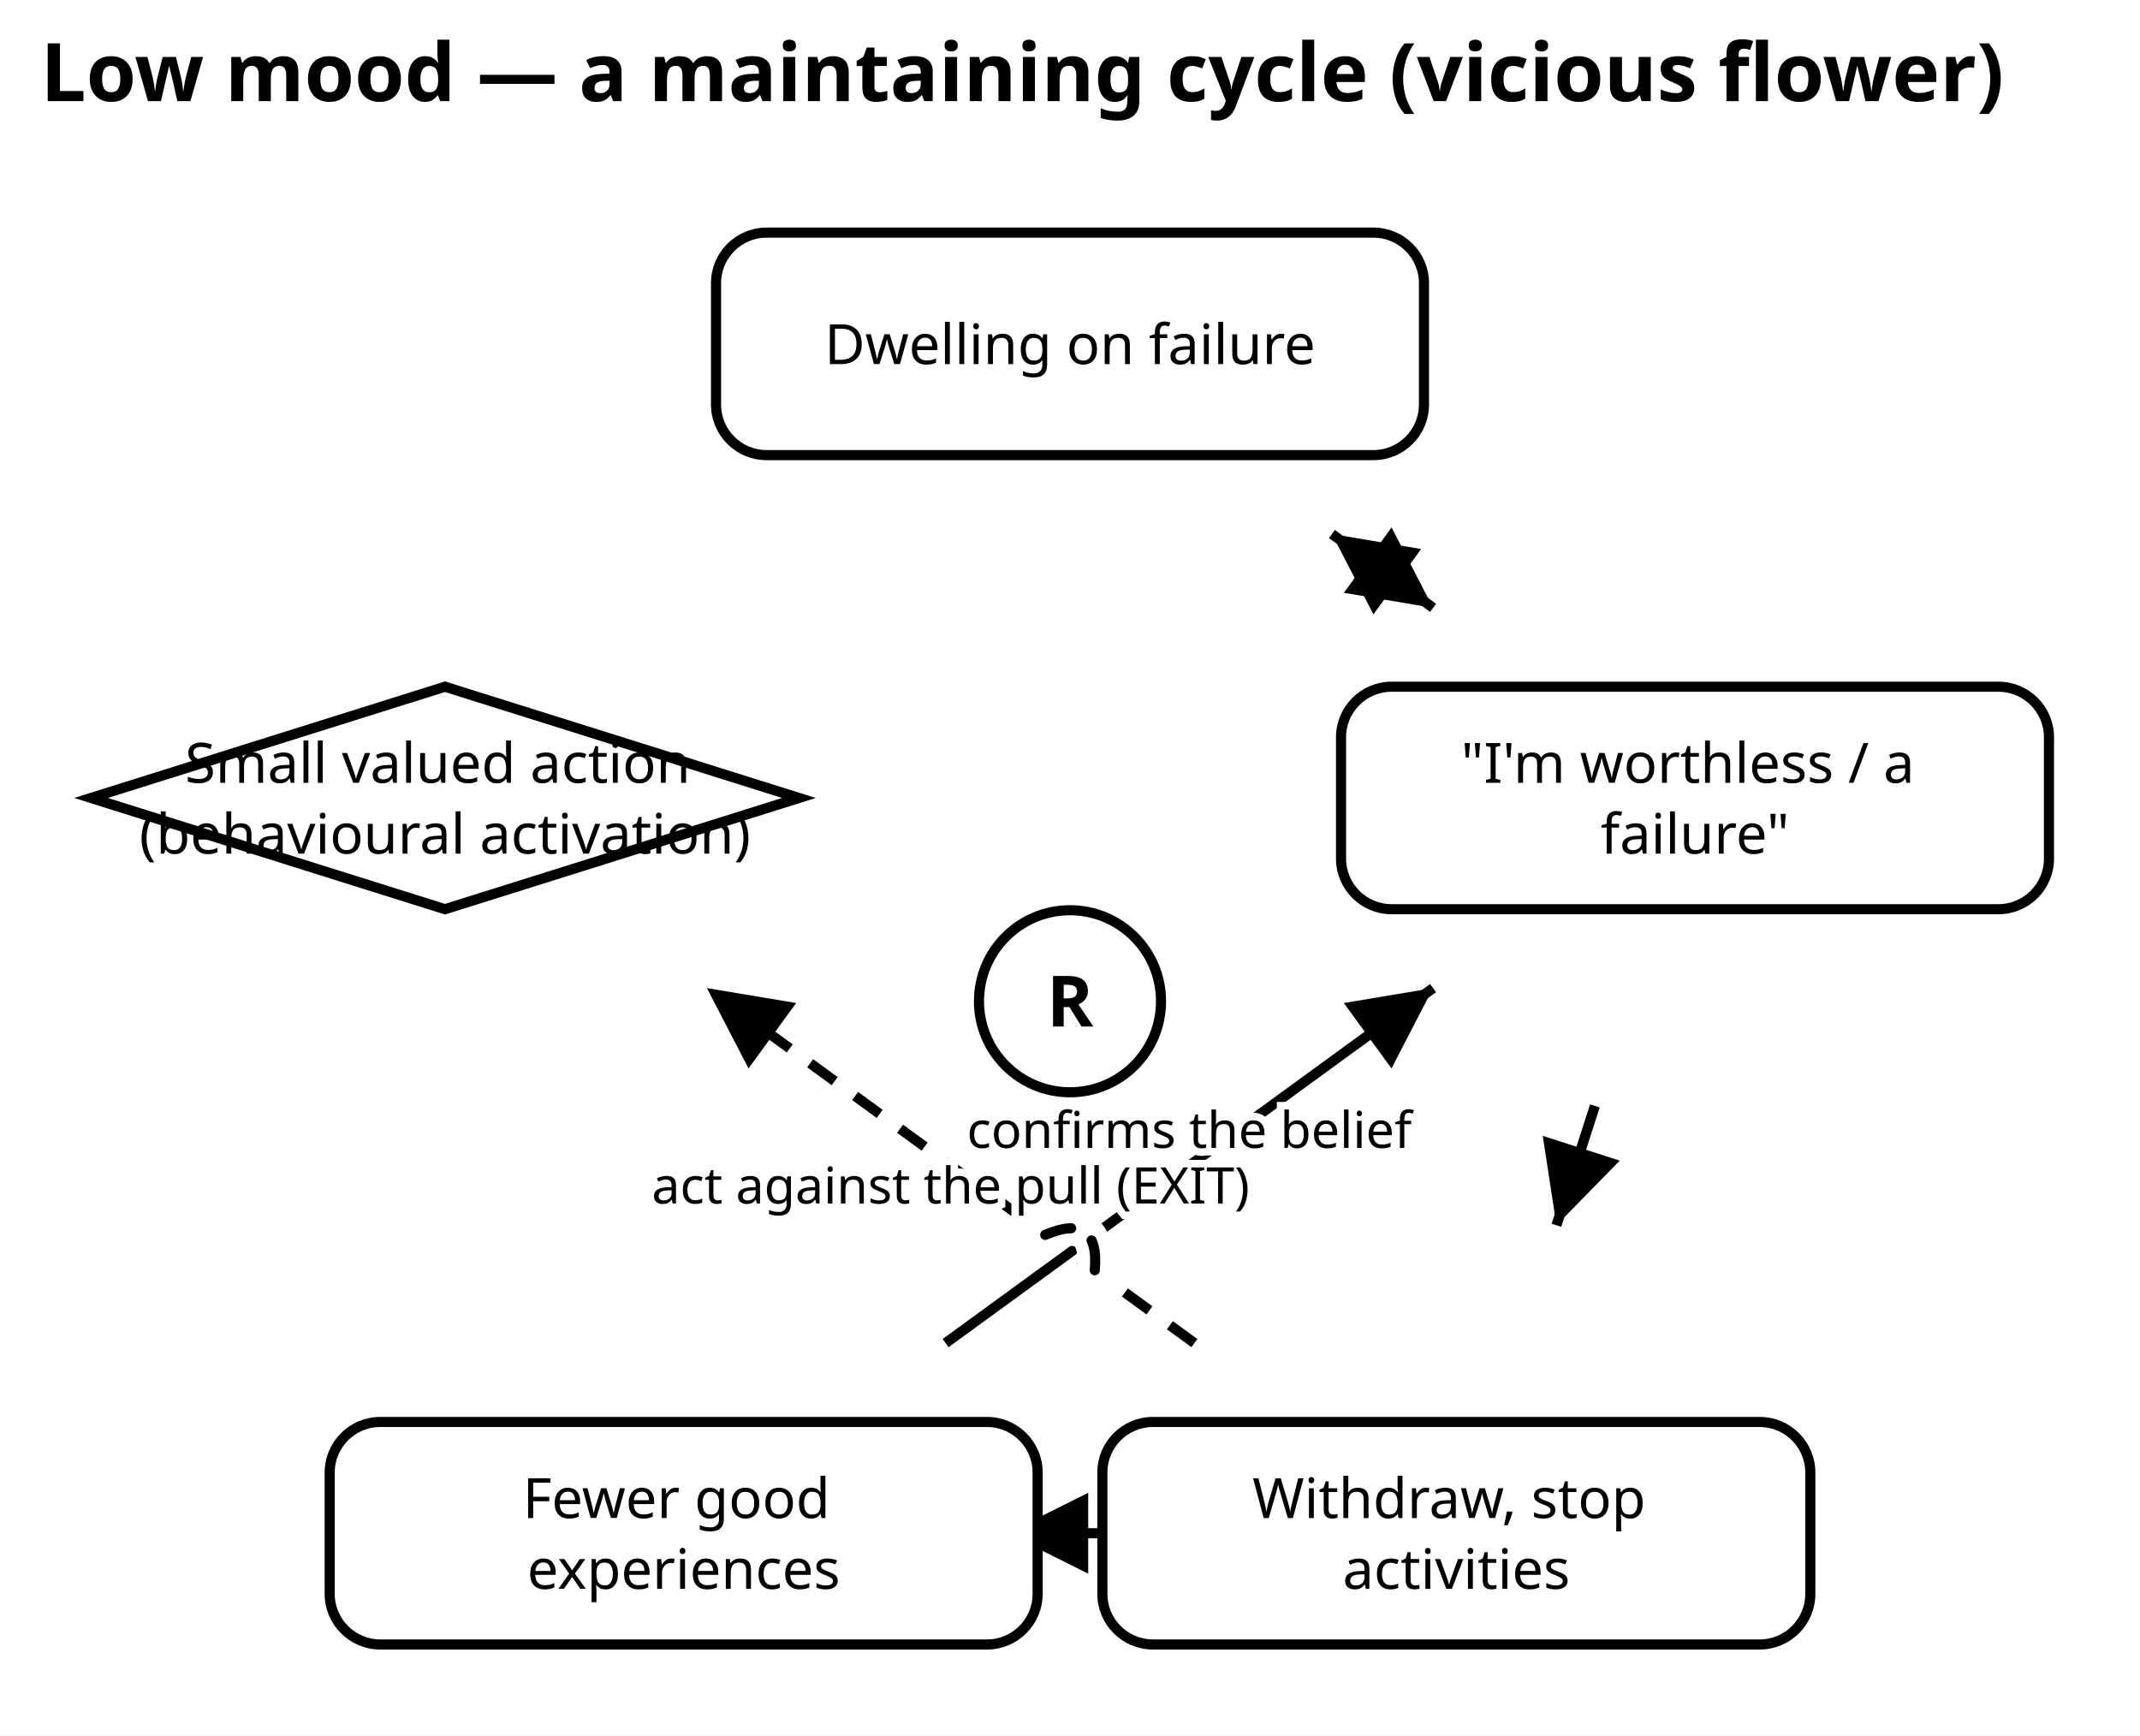
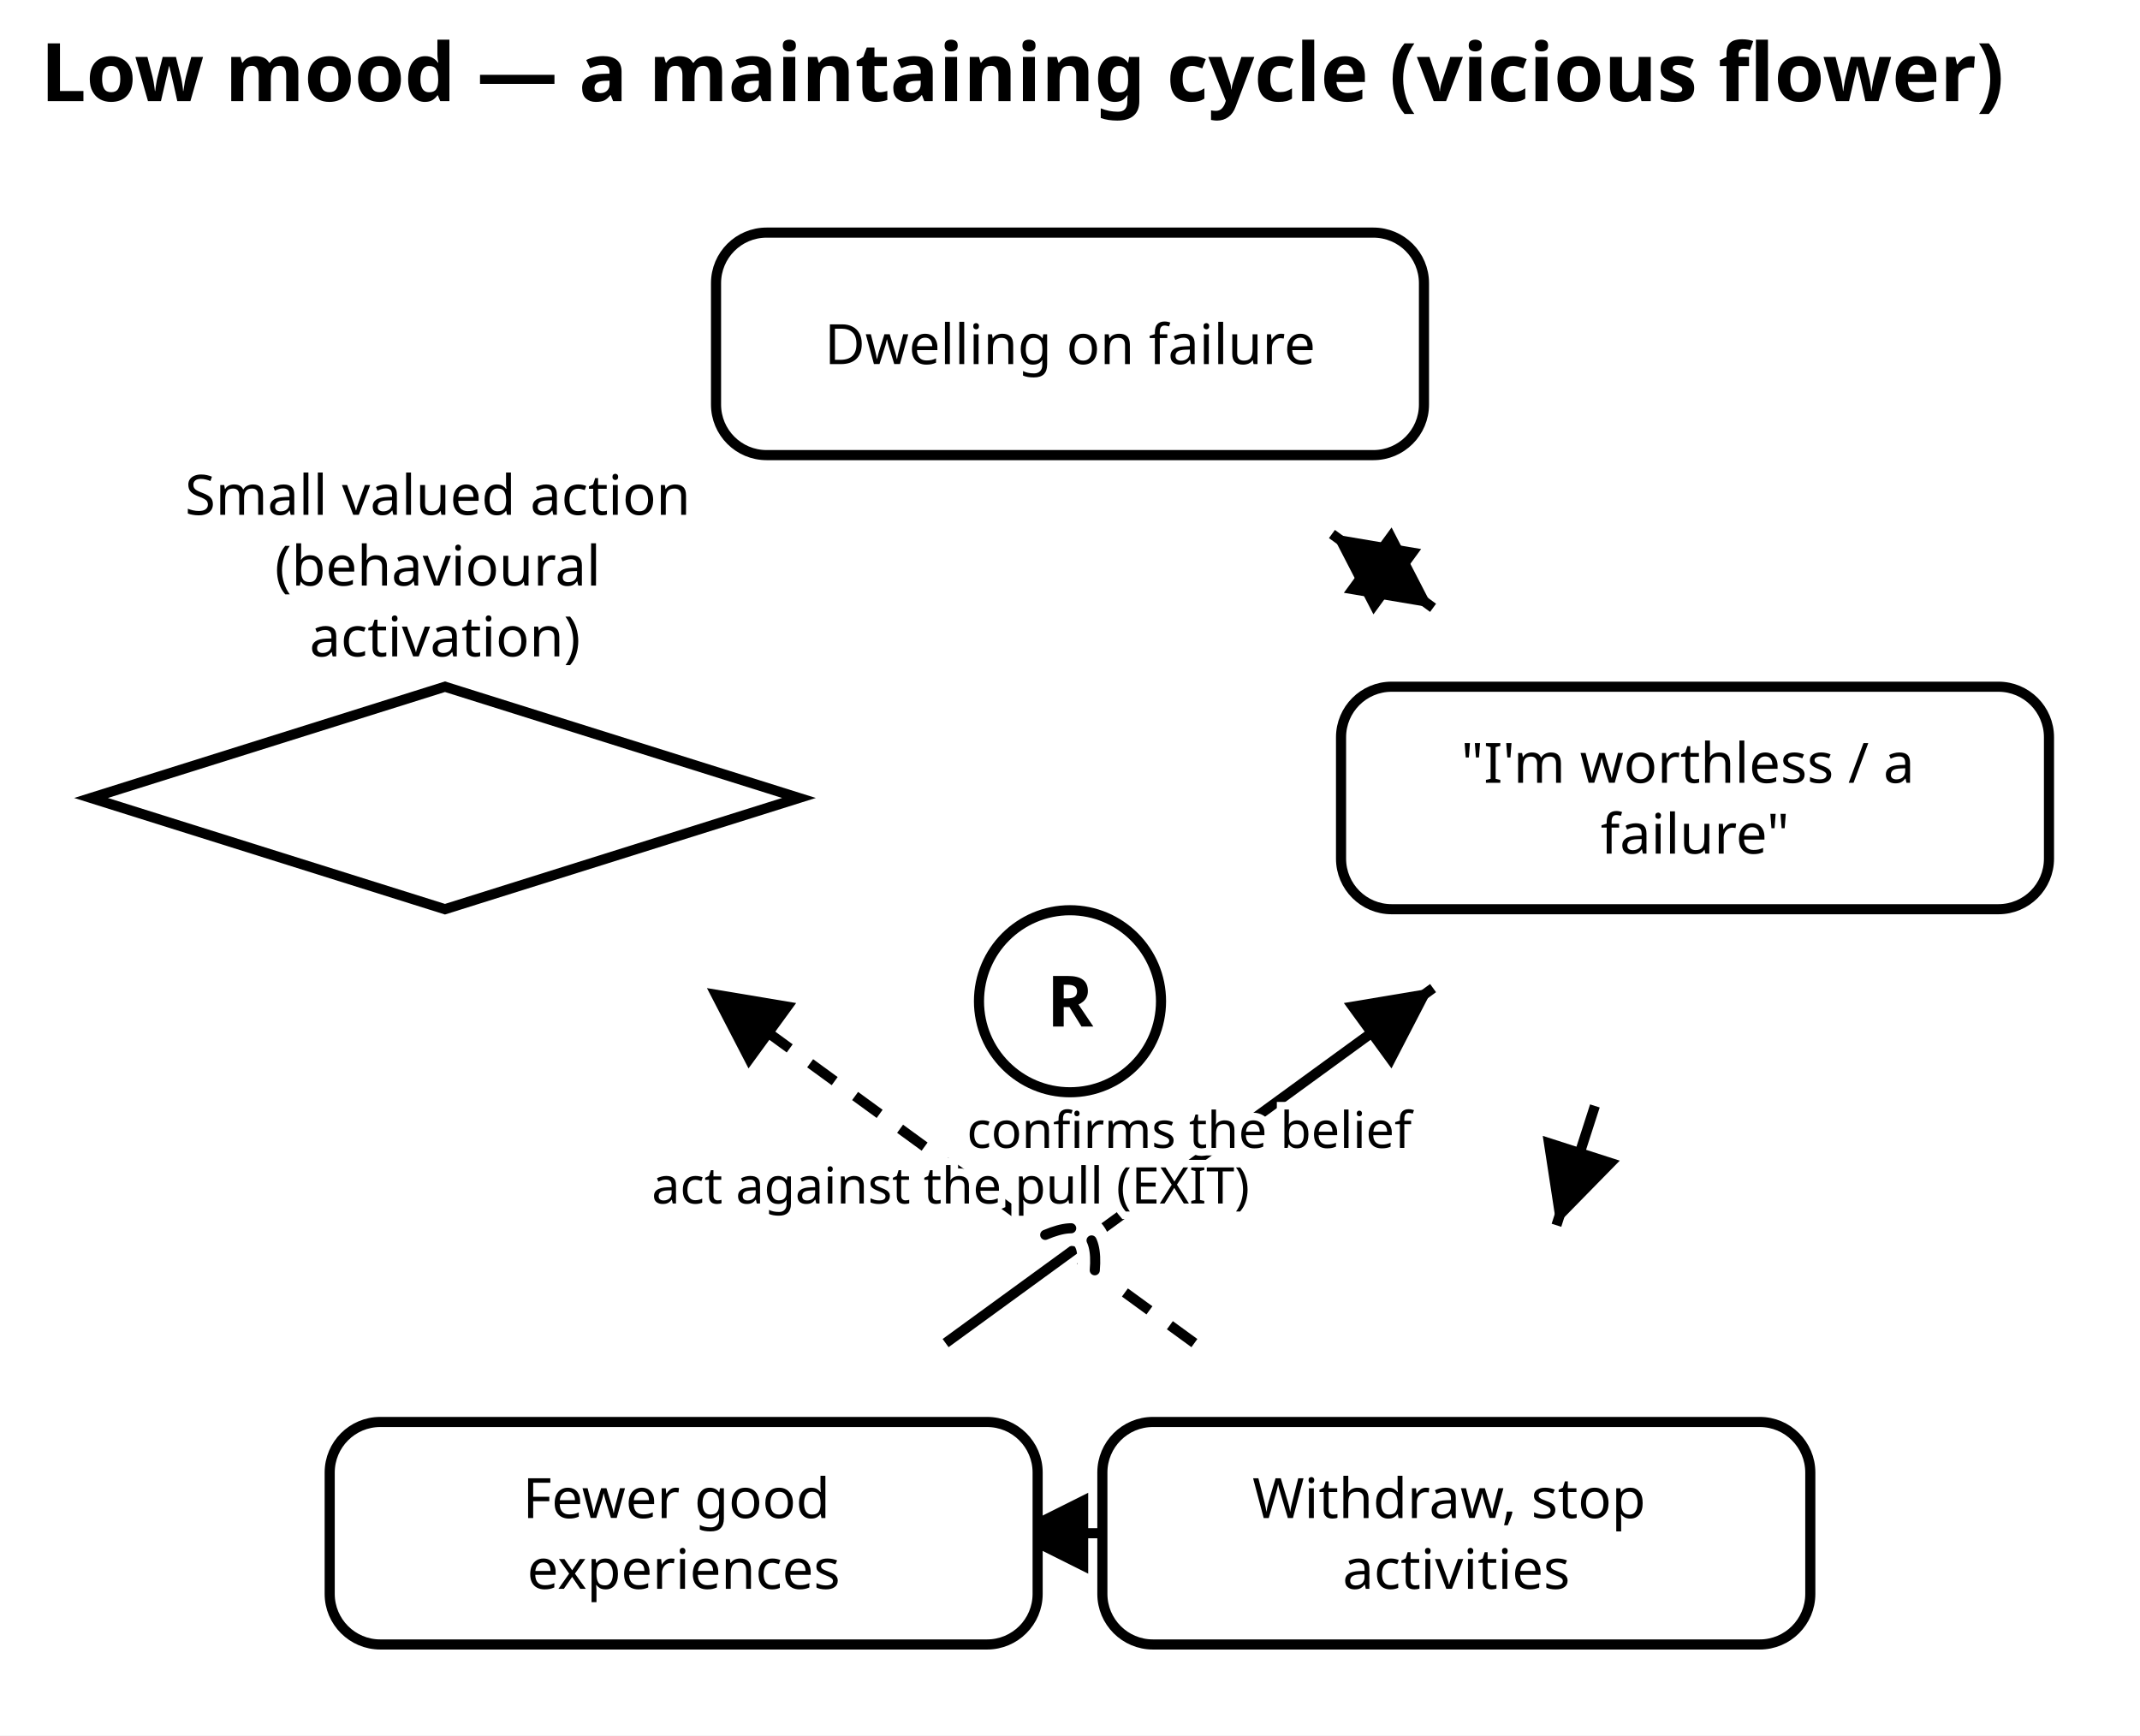
<svg xmlns="http://www.w3.org/2000/svg" viewBox="68.4 52 423.2 343.2" role="img" aria-label="Maintaining loop: Low mood — a maintaining cycle (vicious flower). Links: &quot;I'm worthless / a failure&quot; -&gt; Withdraw, stop activities; Withdraw, stop activities -&gt; Fewer good experiences; Fewer good experiences -&gt; &quot;I'm worthless / a failure&quot; (reinforcing); &quot;I'm worthless / a failure&quot; &lt;-&gt; Dwelling on failure. Ways out: Withdraw, stop activities to Small valued action (behavioural activation).">
  <defs>
    <marker id="arrow" markerWidth="10" markerHeight="10" refX="8" refY="4" orient="auto-start-reverse">
      <path d="M0,0 L8,4 L0,8 z" fill="#000" />
    </marker>
  </defs>
  <rect x="68.4" y="52" width="423.2" height="343.2" fill="#fff" />
  <text x="76.4" y="72" font-family="sans-serif" font-size="16" font-weight="700">Low mood — a maintaining cycle (vicious flower)</text>
  <path data-el="edge:e1" d="M 383.8,270.7 L 376.2,294.3" fill="none" stroke="#000" stroke-width="2" marker-end="url(#arrow)" />
  <path data-el="edge:e2" d="M 292.4,355.2 L 267.6,355.2" fill="none" stroke="#000" stroke-width="2" marker-end="url(#arrow)" />
  <path data-el="edge:e3" d="M 255.4,317.6 L 351.8,247.4" fill="none" stroke="#000" stroke-width="2" marker-end="url(#arrow)" />
  <text data-el="edgelabel:e3" x="303.6" y="279" font-family="sans-serif" font-size="10" text-anchor="middle" stroke="#fff" stroke-width="3" paint-order="stroke">confirms the belief</text>
  <path data-el="edge:e4" d="M 351.8,172.2 L 331.8,157.6" fill="none" stroke="#000" stroke-width="2" marker-start="url(#arrow)" marker-end="url(#arrow)" />
  <path data-el="edge:x1" d="M 304.6,317.6 L 208.2,247.4" fill="none" stroke="#000" stroke-width="2" stroke-dasharray="6 5" marker-end="url(#arrow)" />
  <text data-el="edgelabel:x1" x="256.4" y="290" font-family="sans-serif" font-size="10" text-anchor="middle" stroke="#fff" stroke-width="3" paint-order="stroke">act against the pull (EXIT)</text>
  <path d="M 284.9,303.2 Q 285.9,291.6 275.1,296.2" fill="none" stroke="#fff" stroke-width="7" stroke-linecap="round" />
  <path d="M 284.9,303.2 Q 285.9,291.6 275.1,296.2" fill="none" stroke="#000" stroke-width="2" stroke-dasharray="6 5" stroke-linecap="round" />
  <circle cx="280" cy="250" r="18" fill="#fff" stroke="#000" stroke-width="2" />
  <text x="280" y="255" text-anchor="middle" font-family="sans-serif" font-size="14" font-weight="700">R</text>
  <rect data-el="node:belief" x="333.6" y="187.8" width="140" height="44" rx="10" ry="10" fill="#fff" stroke="#000" stroke-width="2" />
  <text text-anchor="middle" font-family="sans-serif" font-size="11" data-el="nodelabel:belief">
    <tspan x="403.6" y="206.8">"I'm worthless / a</tspan>
    <tspan x="403.6" y="220.8">failure"</tspan>
  </text>
  <rect data-el="node:withdraw" x="286.4" y="333.2" width="140" height="44" rx="10" ry="10" fill="#fff" stroke="#000" stroke-width="2" />
  <text text-anchor="middle" font-family="sans-serif" font-size="11" data-el="nodelabel:withdraw">
    <tspan x="356.4" y="352.2">Withdraw, stop</tspan>
    <tspan x="356.4" y="366.2">activities</tspan>
  </text>
  <rect data-el="node:rewards" x="133.6" y="333.2" width="140" height="44" rx="10" ry="10" fill="#fff" stroke="#000" stroke-width="2" />
  <text text-anchor="middle" font-family="sans-serif" font-size="11" data-el="nodelabel:rewards">
    <tspan x="203.6" y="352.2">Fewer good</tspan>
    <tspan x="203.6" y="366.2">experiences</tspan>
  </text>
  <rect data-el="node:rumination" x="210" y="98" width="140" height="44" rx="10" ry="10" fill="#fff" stroke="#000" stroke-width="2" />
  <text x="280" y="124" font-family="sans-serif" font-size="11" text-anchor="middle" data-el="nodelabel:rumination">Dwelling on failure</text>
  <polygon data-el="node:out" points="156.4,187.8 226.4,209.8 156.4,231.8 86.4,209.8" fill="#fff" stroke="#000" stroke-width="2" />
-   <text text-anchor="middle" font-family="sans-serif" font-size="11" data-el="nodelabel:out">
-     <tspan x="156.4" y="206.8">Small valued action</tspan>
-     <tspan x="156.4" y="220.8" textLength="124" lengthAdjust="spacingAndGlyphs">(behavioural activation)</tspan>
+   <text text-anchor="middle" font-family="sans-serif" font-size="11" stroke="#fff" stroke-width="3" paint-order="stroke" data-el="nodelabel:out">
+     <tspan x="156.4" y="153.8">Small valued action</tspan>
+     <tspan x="156.4" y="167.8">(behavioural</tspan>
+     <tspan x="156.4" y="181.8">activation)</tspan>
  </text>
</svg>
